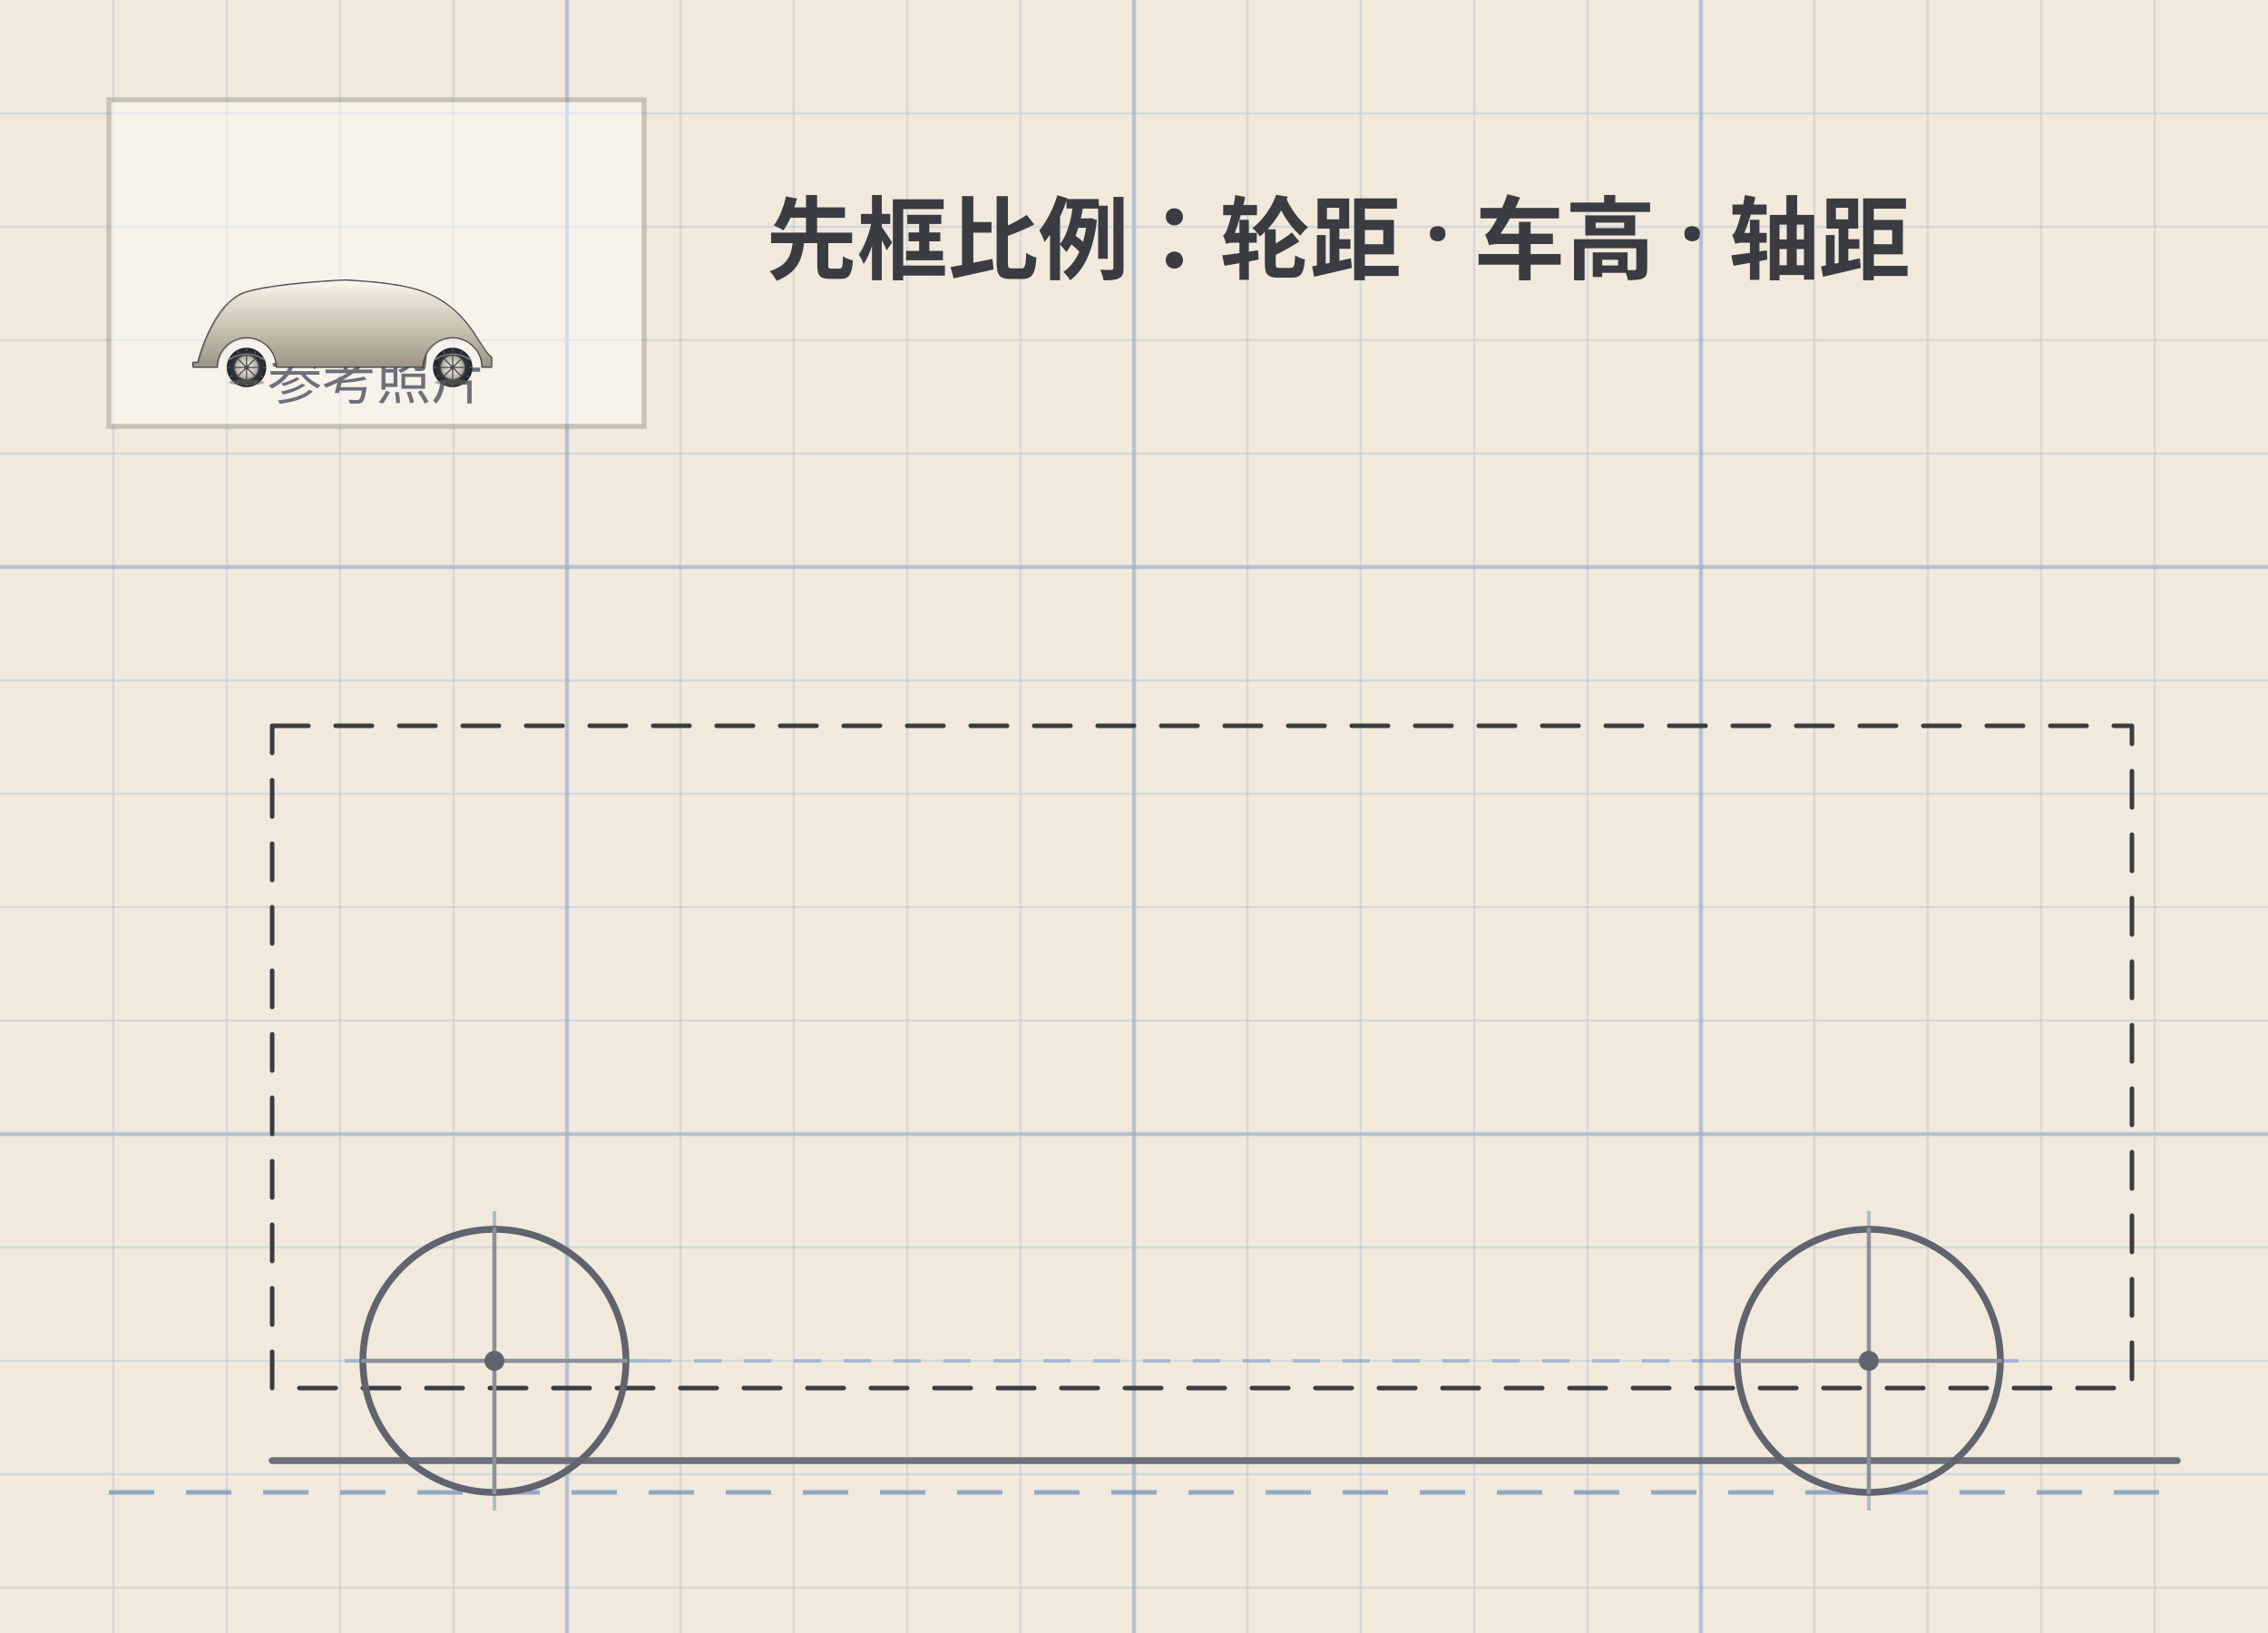
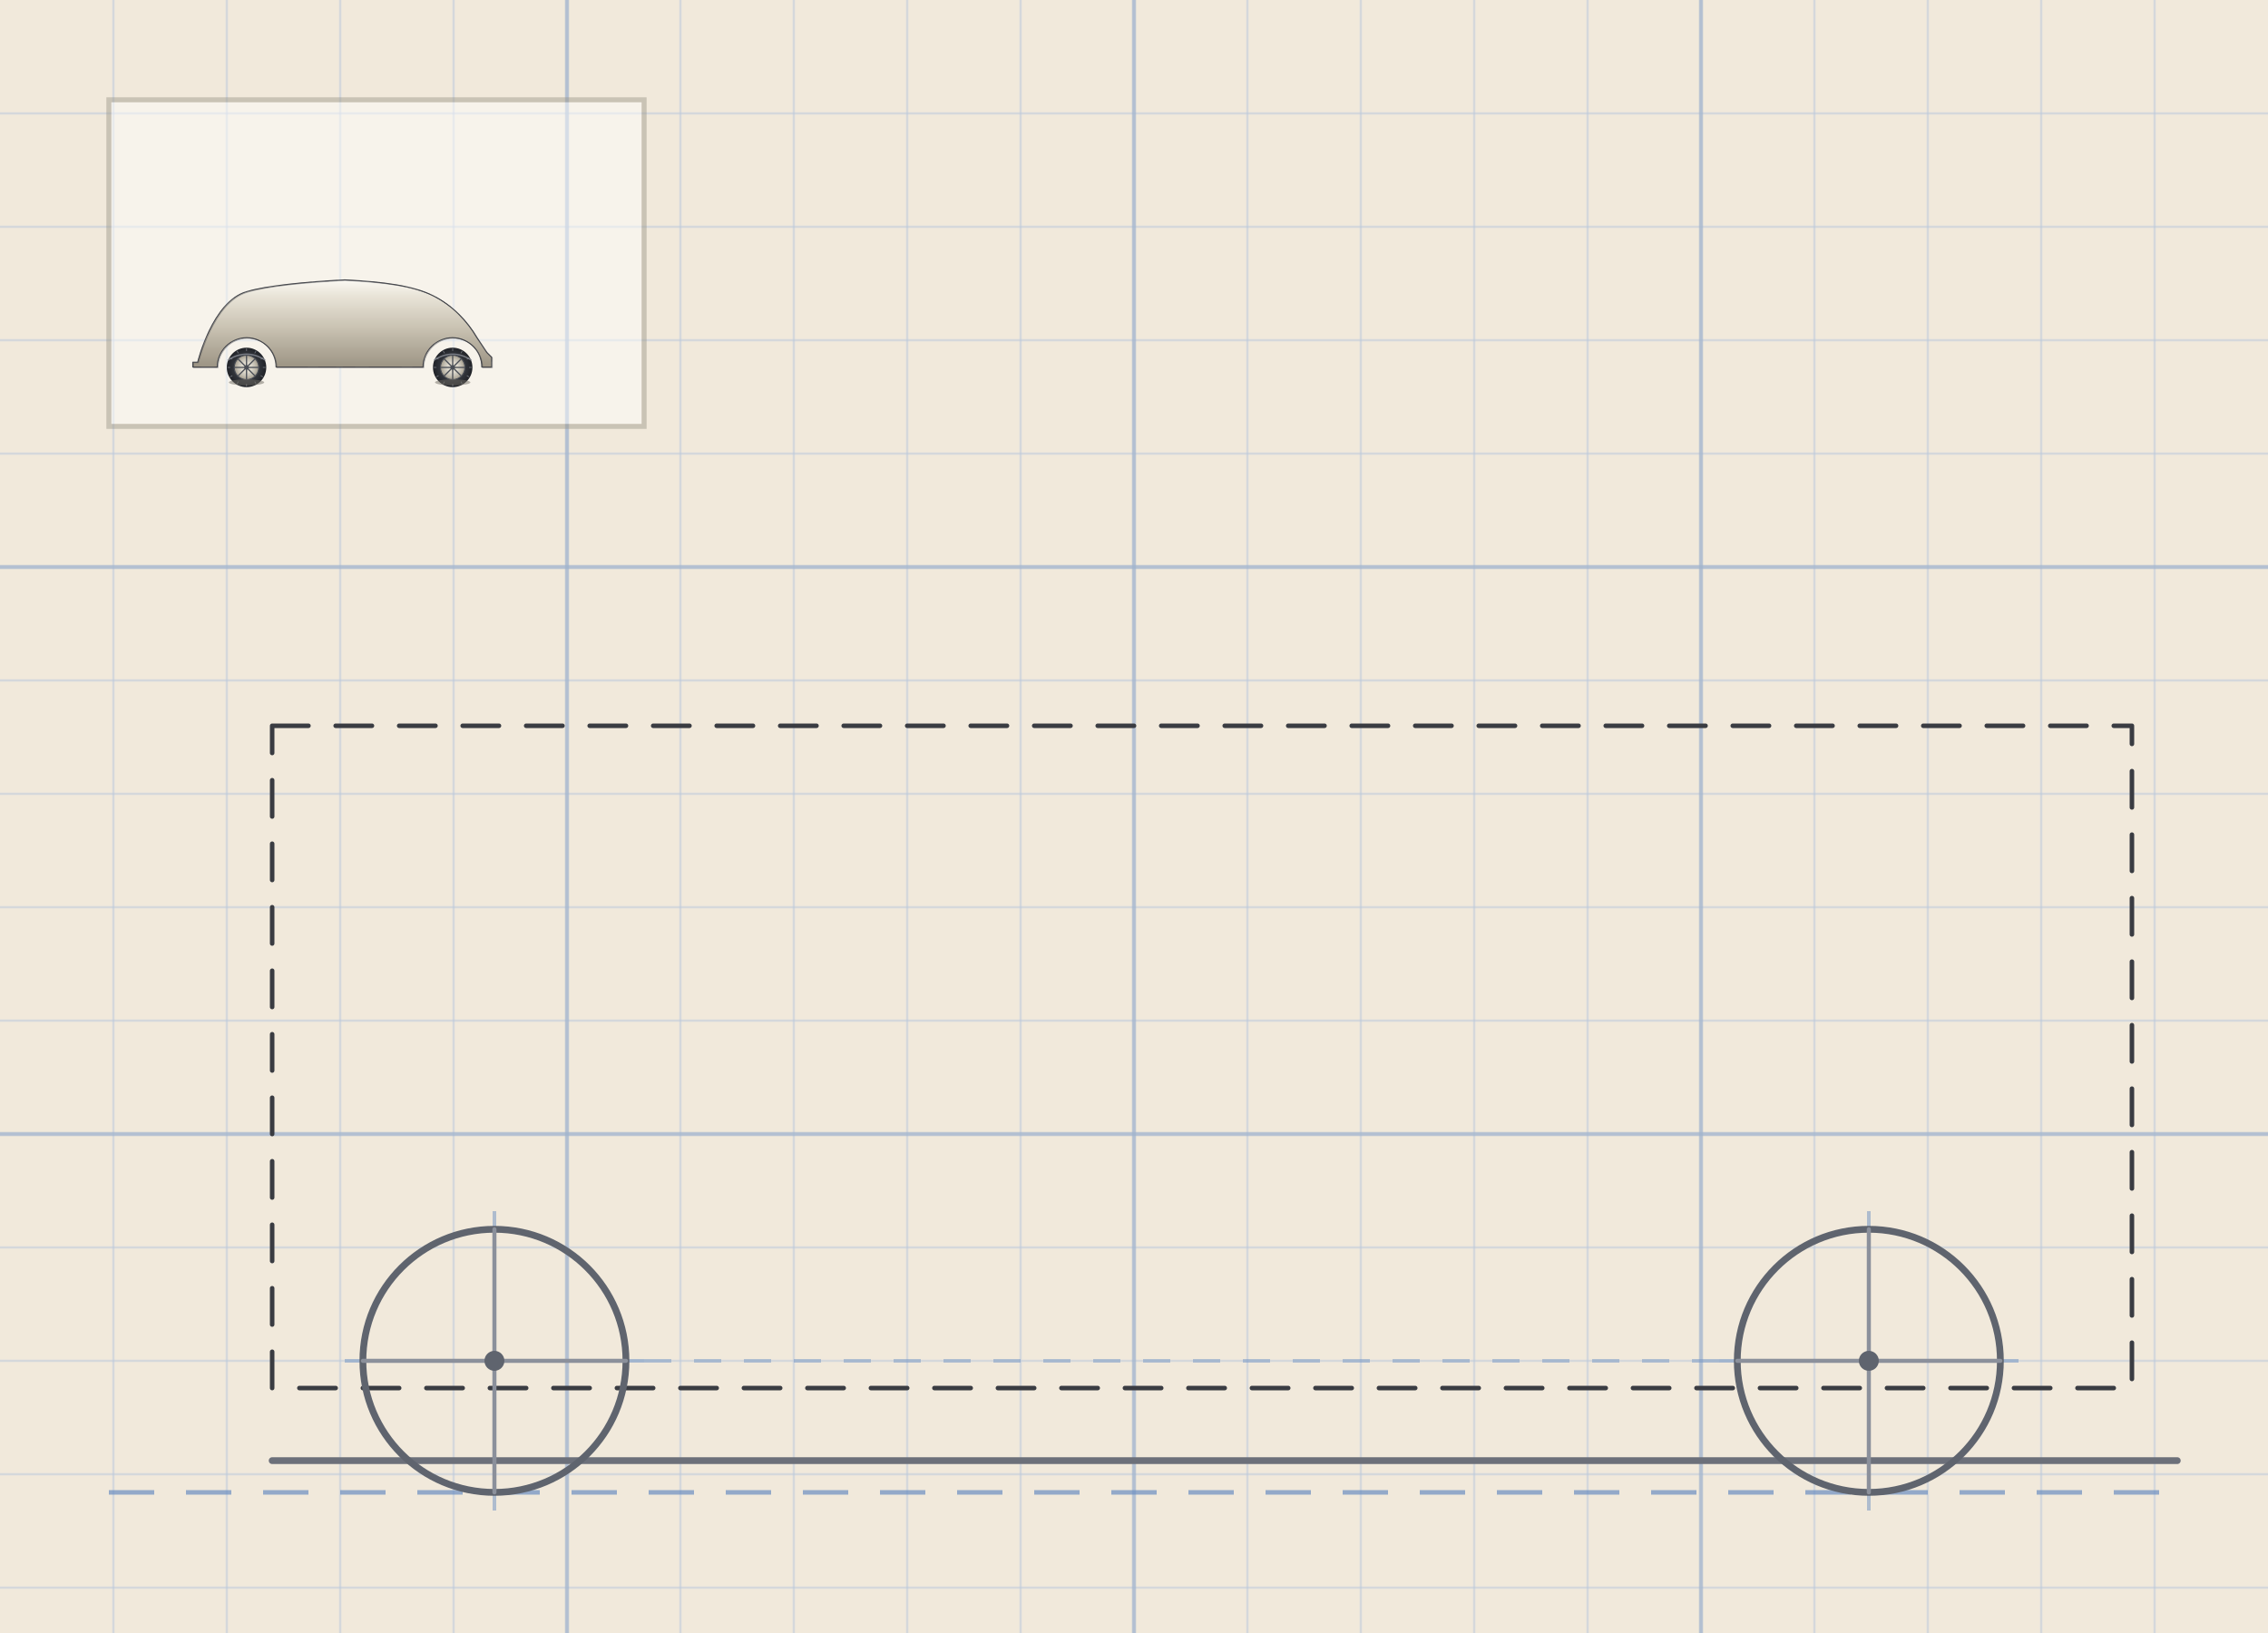
<svg xmlns="http://www.w3.org/2000/svg" viewBox="0 0 500 360" role="img">
  <defs>
    <linearGradient id="gBody" x1="0" y1="0" x2="0" y2="1">
      <stop offset="0%" stop-color="#FBF9F3" />
      <stop offset="18%" stop-color="#E9E4D8" />
      <stop offset="55%" stop-color="#C9C2B2" />
      <stop offset="100%" stop-color="#9C9484" />
    </linearGradient>
    <linearGradient id="gGlass" x1="0" y1="0" x2="0" y2="1">
      <stop offset="0%" stop-color="#55585F" />
      <stop offset="100%" stop-color="#7B7F88" />
    </linearGradient>
    <radialGradient id="gTire" cx="0.5" cy="0.5" r="0.5">
      <stop offset="0%" stop-color="#4A4E55" />
      <stop offset="75%" stop-color="#2D3036" />
      <stop offset="100%" stop-color="#202227" />
    </radialGradient>
    <radialGradient id="gRim" cx="0.5" cy="0.5" r="0.5">
      <stop offset="0%" stop-color="#F3F2EC" />
      <stop offset="70%" stop-color="#C6C1B4" />
      <stop offset="100%" stop-color="#A39C8D" />
    </radialGradient>
    <radialGradient id="gGround" cx="0.5" cy="0.5" r="0.5">
      <stop offset="0%" stop-color="#8A8478" stop-opacity="0.34" />
      <stop offset="100%" stop-color="#8A8478" stop-opacity="0" />
    </radialGradient>
    <radialGradient id="gMetal" cx="0.5" cy="0.36" r="0.66">
      <stop offset="0%" stop-color="#FDFCF8" />
      <stop offset="24%" stop-color="#D4CFC2" />
      <stop offset="48%" stop-color="#8B8478" />
      <stop offset="66%" stop-color="#3A3C42" />
      <stop offset="82%" stop-color="#B9B3A6" />
      <stop offset="100%" stop-color="#6E6A61" />
    </radialGradient>
    <radialGradient id="gMatte" cx="0.5" cy="0.42" r="0.62">
      <stop offset="0%" stop-color="#EFEDE6" />
      <stop offset="55%" stop-color="#B9B4A8" />
      <stop offset="100%" stop-color="#7D786E" />
    </radialGradient>
    <radialGradient id="gGlassBall" cx="0.36" cy="0.32" r="0.7">
      <stop offset="0%" stop-color="#FBF9F3" stop-opacity="0.2" />
      <stop offset="55%" stop-color="#7B7F88" stop-opacity="0.1" />
      <stop offset="100%" stop-color="#3A3C42" stop-opacity="0.38" />
    </radialGradient>
    <linearGradient id="gTonePaper" x1="0" y1="0" x2="0" y2="1">
      <stop offset="0%" stop-color="#D6D0C2" />
      <stop offset="100%" stop-color="#BCB5A5" />
    </linearGradient>
    <linearGradient id="gScreen" x1="0" y1="0" x2="0" y2="1">
      <stop offset="0%" stop-color="#41444C" />
      <stop offset="100%" stop-color="#22242A" />
    </linearGradient>
  </defs>
  <rect x="0" y="0" width="500" height="360" fill="#F1E9DB" />
  <line x1="25" y1="0" x2="25" y2="360" stroke="#B9C8DC" stroke-width="0.5" opacity="0.5" />
  <line x1="50" y1="0" x2="50" y2="360" stroke="#B9C8DC" stroke-width="0.5" opacity="0.5" />
  <line x1="75" y1="0" x2="75" y2="360" stroke="#B9C8DC" stroke-width="0.5" opacity="0.5" />
  <line x1="100" y1="0" x2="100" y2="360" stroke="#B9C8DC" stroke-width="0.5" opacity="0.5" />
  <line x1="125" y1="0" x2="125" y2="360" stroke="#B9C8DC" stroke-width="0.5" opacity="0.5" />
  <line x1="150" y1="0" x2="150" y2="360" stroke="#B9C8DC" stroke-width="0.5" opacity="0.5" />
  <line x1="175" y1="0" x2="175" y2="360" stroke="#B9C8DC" stroke-width="0.5" opacity="0.5" />
  <line x1="200" y1="0" x2="200" y2="360" stroke="#B9C8DC" stroke-width="0.5" opacity="0.5" />
  <line x1="225" y1="0" x2="225" y2="360" stroke="#B9C8DC" stroke-width="0.5" opacity="0.5" />
  <line x1="250" y1="0" x2="250" y2="360" stroke="#B9C8DC" stroke-width="0.5" opacity="0.5" />
  <line x1="275" y1="0" x2="275" y2="360" stroke="#B9C8DC" stroke-width="0.5" opacity="0.5" />
  <line x1="300" y1="0" x2="300" y2="360" stroke="#B9C8DC" stroke-width="0.5" opacity="0.5" />
  <line x1="325" y1="0" x2="325" y2="360" stroke="#B9C8DC" stroke-width="0.5" opacity="0.5" />
  <line x1="350" y1="0" x2="350" y2="360" stroke="#B9C8DC" stroke-width="0.5" opacity="0.5" />
  <line x1="375" y1="0" x2="375" y2="360" stroke="#B9C8DC" stroke-width="0.5" opacity="0.5" />
  <line x1="400" y1="0" x2="400" y2="360" stroke="#B9C8DC" stroke-width="0.5" opacity="0.5" />
  <line x1="425" y1="0" x2="425" y2="360" stroke="#B9C8DC" stroke-width="0.5" opacity="0.5" />
  <line x1="450" y1="0" x2="450" y2="360" stroke="#B9C8DC" stroke-width="0.5" opacity="0.5" />
  <line x1="475" y1="0" x2="475" y2="360" stroke="#B9C8DC" stroke-width="0.5" opacity="0.5" />
  <line x1="0" y1="25" x2="500" y2="25" stroke="#B9C8DC" stroke-width="0.5" opacity="0.5" />
  <line x1="0" y1="50" x2="500" y2="50" stroke="#B9C8DC" stroke-width="0.5" opacity="0.5" />
  <line x1="0" y1="75" x2="500" y2="75" stroke="#B9C8DC" stroke-width="0.5" opacity="0.5" />
  <line x1="0" y1="100" x2="500" y2="100" stroke="#B9C8DC" stroke-width="0.5" opacity="0.5" />
  <line x1="0" y1="125" x2="500" y2="125" stroke="#B9C8DC" stroke-width="0.5" opacity="0.5" />
  <line x1="0" y1="150" x2="500" y2="150" stroke="#B9C8DC" stroke-width="0.5" opacity="0.5" />
  <line x1="0" y1="175" x2="500" y2="175" stroke="#B9C8DC" stroke-width="0.5" opacity="0.5" />
  <line x1="0" y1="200" x2="500" y2="200" stroke="#B9C8DC" stroke-width="0.5" opacity="0.5" />
  <line x1="0" y1="225" x2="500" y2="225" stroke="#B9C8DC" stroke-width="0.5" opacity="0.5" />
  <line x1="0" y1="250" x2="500" y2="250" stroke="#B9C8DC" stroke-width="0.5" opacity="0.5" />
  <line x1="0" y1="275" x2="500" y2="275" stroke="#B9C8DC" stroke-width="0.5" opacity="0.5" />
  <line x1="0" y1="300" x2="500" y2="300" stroke="#B9C8DC" stroke-width="0.5" opacity="0.5" />
  <line x1="0" y1="325" x2="500" y2="325" stroke="#B9C8DC" stroke-width="0.5" opacity="0.5" />
  <line x1="0" y1="350" x2="500" y2="350" stroke="#B9C8DC" stroke-width="0.5" opacity="0.5" />
  <line x1="125" y1="0" x2="125" y2="360" stroke="#9FB2CC" stroke-width="0.9" opacity="0.65" />
  <line x1="250" y1="0" x2="250" y2="360" stroke="#9FB2CC" stroke-width="0.9" opacity="0.65" />
  <line x1="375" y1="0" x2="375" y2="360" stroke="#9FB2CC" stroke-width="0.9" opacity="0.65" />
  <line x1="0" y1="125" x2="500" y2="125" stroke="#9FB2CC" stroke-width="0.9" opacity="0.65" />
  <line x1="0" y1="250" x2="500" y2="250" stroke="#9FB2CC" stroke-width="0.9" opacity="0.65" />
  <line x1="24" y1="329" x2="476" y2="329" stroke="#6B8FC2" stroke-width="1.0" stroke-dasharray="10 7" opacity="0.7" />
  <circle cx="109" cy="300" r="29" stroke="#6B8FC2" stroke-width="0.9" fill="none" opacity="0.6" />
  <line x1="76" y1="300" x2="142" y2="300" stroke="#6B8FC2" stroke-width="0.8" opacity="0.5" />
  <line x1="109" y1="267" x2="109" y2="333" stroke="#6B8FC2" stroke-width="0.8" opacity="0.5" />
  <circle cx="412" cy="300" r="29" stroke="#6B8FC2" stroke-width="0.9" fill="none" opacity="0.6" />
  <line x1="379" y1="300" x2="445" y2="300" stroke="#6B8FC2" stroke-width="0.8" opacity="0.5" />
  <line x1="412" y1="267" x2="412" y2="333" stroke="#6B8FC2" stroke-width="0.8" opacity="0.5" />
  <line x1="109" y1="300" x2="412" y2="300" stroke="#6B8FC2" stroke-width="0.8" stroke-dasharray="6 5" opacity="0.45" />
  <rect x="24" y="22" width="118" height="72" fill="#FFFFFF" opacity="0.45" stroke="#9A9488" stroke-width="1.1" />
-   <text x="83" y="88" text-anchor="middle" font-size="12" font-family="'Microsoft YaHei', sans-serif" fill="#6C707A">参考照片</text>
  <g transform="translate(38 36) scale(0.15)">
    <path d="M37.2 292.3 C37.2 292.3 58.8 203.0 109.2 188.6 C138.0 180.0 195.6 174.2 253.2 171.3 C310.8 174.2 354.0 180.0 382.8 194.4 C411.6 208.7 433.2 231.8 447.6 256.3 L462.0 277.9 L469.2 285.1 L469.2 299.5 L454.8 299.5 C454.8 275.0 434.6 256.3 411.6 256.3 C388.6 256.3 368.4 275.0 368.4 299.5 L152.4 299.5 C152.4 275.0 132.2 256.3 109.2 256.3 C86.2 256.3 66.0 275.0 66.0 299.5 L30.0 299.5 L30.0 292.3 Z" fill="url(#gBody)" />
    <path d="M37.2 292.3 C37.2 292.3 58.8 203.0 109.2 188.6 C138.0 180.0 195.6 174.2 253.2 171.3 C310.8 174.2 354.0 180.0 382.8 194.4 C411.6 208.7 433.2 231.8 447.6 256.3 L462.0 277.9 L469.2 285.1 L469.2 299.5 L454.8 299.5 C454.8 275.0 434.6 256.3 411.6 256.3 C388.6 256.3 368.4 275.0 368.4 299.5 L152.4 299.5 C152.4 275.0 132.2 256.3 109.2 256.3 C86.2 256.3 66.0 275.0 66.0 299.5 L30.0 299.5 L30.0 292.3 Z" stroke="#3A3C42" stroke-width="1.5" stroke-linecap="round" stroke-linejoin="round" fill="none" opacity="0.9" />
    <path d="M37.2 292.3 C37.2 292.3 58.8 203.0 109.2 188.6 C138.0 180.0 195.6 174.2 253.2 171.3 C310.8 174.2 354.0 180.0 382.8 194.4 C411.6 208.7 433.2 231.8 447.6 256.3 L462.0 277.9 L469.2 285.1 L469.2 299.5 L454.8 299.5 C454.8 275.0 434.6 256.3 411.6 256.3 C388.6 256.3 368.4 275.0 368.4 299.5 L152.4 299.5 C152.4 275.0 132.2 256.3 109.2 256.3 C86.2 256.3 66.0 275.0 66.0 299.5 L30.0 299.5 L30.0 292.3 Z" stroke="#3A3C42" stroke-width="1" stroke-linecap="round" stroke-linejoin="round" fill="none" opacity="0.45" transform="translate(1.2 0.9)" />
    <path d="M37.2 292.3 C37.2 292.3 58.8 203.0 109.2 188.6 C138.0 180.0 195.6 174.2 253.2 171.3 C310.8 174.2 354.0 180.0 382.8 194.4 C411.6 208.7 433.2 231.8 447.6 256.3 L462.0 277.9 L469.2 285.1 L469.2 299.5 L454.8 299.5 C454.8 275.0 434.6 256.3 411.6 256.3 C388.6 256.3 368.4 275.0 368.4 299.5 L152.4 299.5 C152.4 275.0 132.2 256.3 109.2 256.3 C86.2 256.3 66.0 275.0 66.0 299.5 L30.0 299.5 L30.0 292.3 Z" stroke="#3A3C42" stroke-width="0.8" stroke-linecap="round" stroke-linejoin="round" fill="none" stroke-dasharray="26 16 48 20 18 10" opacity="0.5" />
    <circle cx="109" cy="300" r="29" fill="url(#gTire)" />
    <line x1="133.0" y1="300.0" x2="137.0" y2="300.0" stroke="#8B8F98" stroke-width="1.2" opacity="0.7" />
    <line x1="129.8" y1="312.0" x2="133.2" y2="314.0" stroke="#8B8F98" stroke-width="1.2" opacity="0.7" />
    <line x1="121.0" y1="320.8" x2="123.0" y2="324.2" stroke="#8B8F98" stroke-width="1.2" opacity="0.7" />
    <line x1="109.0" y1="324.0" x2="109.0" y2="328.0" stroke="#8B8F98" stroke-width="1.2" opacity="0.7" />
    <line x1="97.0" y1="320.8" x2="95.0" y2="324.2" stroke="#8B8F98" stroke-width="1.2" opacity="0.7" />
    <line x1="88.2" y1="312.0" x2="84.8" y2="314.0" stroke="#8B8F98" stroke-width="1.2" opacity="0.7" />
    <line x1="85.0" y1="300.0" x2="81.0" y2="300.0" stroke="#8B8F98" stroke-width="1.2" opacity="0.7" />
    <line x1="88.2" y1="288.0" x2="84.8" y2="286.0" stroke="#8B8F98" stroke-width="1.2" opacity="0.7" />
    <line x1="97.0" y1="279.2" x2="95.0" y2="275.8" stroke="#8B8F98" stroke-width="1.2" opacity="0.7" />
    <line x1="109.0" y1="276.0" x2="109.0" y2="272.0" stroke="#8B8F98" stroke-width="1.2" opacity="0.7" />
    <line x1="121.0" y1="279.2" x2="123.0" y2="275.8" stroke="#8B8F98" stroke-width="1.2" opacity="0.7" />
    <line x1="129.8" y1="288.0" x2="133.2" y2="286.0" stroke="#8B8F98" stroke-width="1.2" opacity="0.7" />
    <path d="M82 289 Q109 272 136 289" stroke="#8B8F98" stroke-width="2.0" fill="none" stroke-linecap="round" opacity="0.8" />
    <circle cx="109" cy="300" r="18" fill="url(#gRim)" stroke="#4A4E56" stroke-width="1.5" />
    <circle cx="109" cy="300" r="8.5" fill="#DDD8CB" />
    <line x1="109" y1="300" x2="126.0" y2="300.0" stroke="#4A4E56" stroke-width="1.8" stroke-linecap="round" />
    <line x1="109" y1="300" x2="121.0" y2="312.0" stroke="#4A4E56" stroke-width="1.8" stroke-linecap="round" />
    <line x1="109" y1="300" x2="109.0" y2="317.0" stroke="#4A4E56" stroke-width="1.8" stroke-linecap="round" />
    <line x1="109" y1="300" x2="97.0" y2="312.0" stroke="#4A4E56" stroke-width="1.8" stroke-linecap="round" />
    <line x1="109" y1="300" x2="92.0" y2="300.0" stroke="#4A4E56" stroke-width="1.8" stroke-linecap="round" />
    <line x1="109" y1="300" x2="97.0" y2="288.0" stroke="#4A4E56" stroke-width="1.8" stroke-linecap="round" />
    <line x1="109" y1="300" x2="109.0" y2="283.0" stroke="#4A4E56" stroke-width="1.8" stroke-linecap="round" />
    <line x1="109" y1="300" x2="121.0" y2="288.0" stroke="#4A4E56" stroke-width="1.8" stroke-linecap="round" />
    <circle cx="109" cy="300" r="3.4" fill="#4A4E56" />
    <ellipse cx="109" cy="322" rx="26" ry="4.5" fill="#6E6A61" opacity="0.5" />
    <circle cx="412" cy="300" r="29" fill="url(#gTire)" />
    <line x1="436.0" y1="300.0" x2="440.0" y2="300.0" stroke="#8B8F98" stroke-width="1.2" opacity="0.7" />
    <line x1="432.8" y1="312.0" x2="436.2" y2="314.0" stroke="#8B8F98" stroke-width="1.2" opacity="0.7" />
    <line x1="424.0" y1="320.8" x2="426.0" y2="324.2" stroke="#8B8F98" stroke-width="1.2" opacity="0.7" />
    <line x1="412.0" y1="324.0" x2="412.0" y2="328.0" stroke="#8B8F98" stroke-width="1.2" opacity="0.7" />
    <line x1="400.0" y1="320.8" x2="398.0" y2="324.2" stroke="#8B8F98" stroke-width="1.2" opacity="0.7" />
    <line x1="391.2" y1="312.0" x2="387.8" y2="314.0" stroke="#8B8F98" stroke-width="1.2" opacity="0.7" />
    <line x1="388.0" y1="300.0" x2="384.0" y2="300.0" stroke="#8B8F98" stroke-width="1.2" opacity="0.7" />
    <line x1="391.2" y1="288.0" x2="387.8" y2="286.0" stroke="#8B8F98" stroke-width="1.2" opacity="0.7" />
    <line x1="400.0" y1="279.2" x2="398.0" y2="275.8" stroke="#8B8F98" stroke-width="1.2" opacity="0.7" />
    <line x1="412.0" y1="276.0" x2="412.0" y2="272.0" stroke="#8B8F98" stroke-width="1.2" opacity="0.7" />
    <line x1="424.0" y1="279.2" x2="426.0" y2="275.8" stroke="#8B8F98" stroke-width="1.2" opacity="0.7" />
    <line x1="432.8" y1="288.0" x2="436.2" y2="286.0" stroke="#8B8F98" stroke-width="1.2" opacity="0.7" />
    <path d="M385 289 Q412 272 439 289" stroke="#8B8F98" stroke-width="2.0" fill="none" stroke-linecap="round" opacity="0.8" />
    <circle cx="412" cy="300" r="18" fill="url(#gRim)" stroke="#4A4E56" stroke-width="1.5" />
    <circle cx="412" cy="300" r="8.5" fill="#DDD8CB" />
    <line x1="412" y1="300" x2="429.0" y2="300.0" stroke="#4A4E56" stroke-width="1.8" stroke-linecap="round" />
    <line x1="412" y1="300" x2="424.0" y2="312.0" stroke="#4A4E56" stroke-width="1.8" stroke-linecap="round" />
    <line x1="412" y1="300" x2="412.0" y2="317.0" stroke="#4A4E56" stroke-width="1.8" stroke-linecap="round" />
    <line x1="412" y1="300" x2="400.0" y2="312.0" stroke="#4A4E56" stroke-width="1.8" stroke-linecap="round" />
    <line x1="412" y1="300" x2="395.0" y2="300.0" stroke="#4A4E56" stroke-width="1.8" stroke-linecap="round" />
    <line x1="412" y1="300" x2="400.0" y2="288.0" stroke="#4A4E56" stroke-width="1.8" stroke-linecap="round" />
    <line x1="412" y1="300" x2="412.0" y2="283.0" stroke="#4A4E56" stroke-width="1.8" stroke-linecap="round" />
    <line x1="412" y1="300" x2="424.0" y2="288.0" stroke="#4A4E56" stroke-width="1.8" stroke-linecap="round" />
    <circle cx="412" cy="300" r="3.4" fill="#4A4E56" />
    <ellipse cx="412" cy="322" rx="26" ry="4.5" fill="#6E6A61" opacity="0.5" />
  </g>
  <line x1="60" y1="322" x2="480" y2="322" stroke="#6C707A" stroke-width="1.5" stroke-linecap="round" stroke-linejoin="round" />
  <path d="M60 160 L470 160 L470 306 L60 306 Z" stroke="#3A3C42" stroke-width="1" stroke-linecap="round" stroke-linejoin="round" fill="none" stroke-dasharray="8 6" />
  <circle cx="109" cy="300" r="29" stroke="#5F646E" stroke-width="1.5" fill="none" />
  <line x1="80" y1="300" x2="138" y2="300" stroke="#8B909B" stroke-width="0.9" stroke-linecap="round" stroke-linejoin="round" />
  <line x1="109" y1="271" x2="109" y2="329" stroke="#8B909B" stroke-width="0.9" stroke-linecap="round" stroke-linejoin="round" />
  <circle cx="109" cy="300" r="2.2" fill="#5F646E" />
  <circle cx="412" cy="300" r="29" stroke="#5F646E" stroke-width="1.5" fill="none" />
  <line x1="383" y1="300" x2="441" y2="300" stroke="#8B909B" stroke-width="0.9" stroke-linecap="round" stroke-linejoin="round" />
  <line x1="412" y1="271" x2="412" y2="329" stroke="#8B909B" stroke-width="0.9" stroke-linecap="round" stroke-linejoin="round" />
  <circle cx="412" cy="300" r="2.2" fill="#5F646E" />
-   <text x="295" y="60" text-anchor="middle" font-size="20" font-family="'Microsoft YaHei', sans-serif" font-weight="600" fill="#3A3C42">先框比例：轮距 · 车高 · 轴距</text>
</svg>
